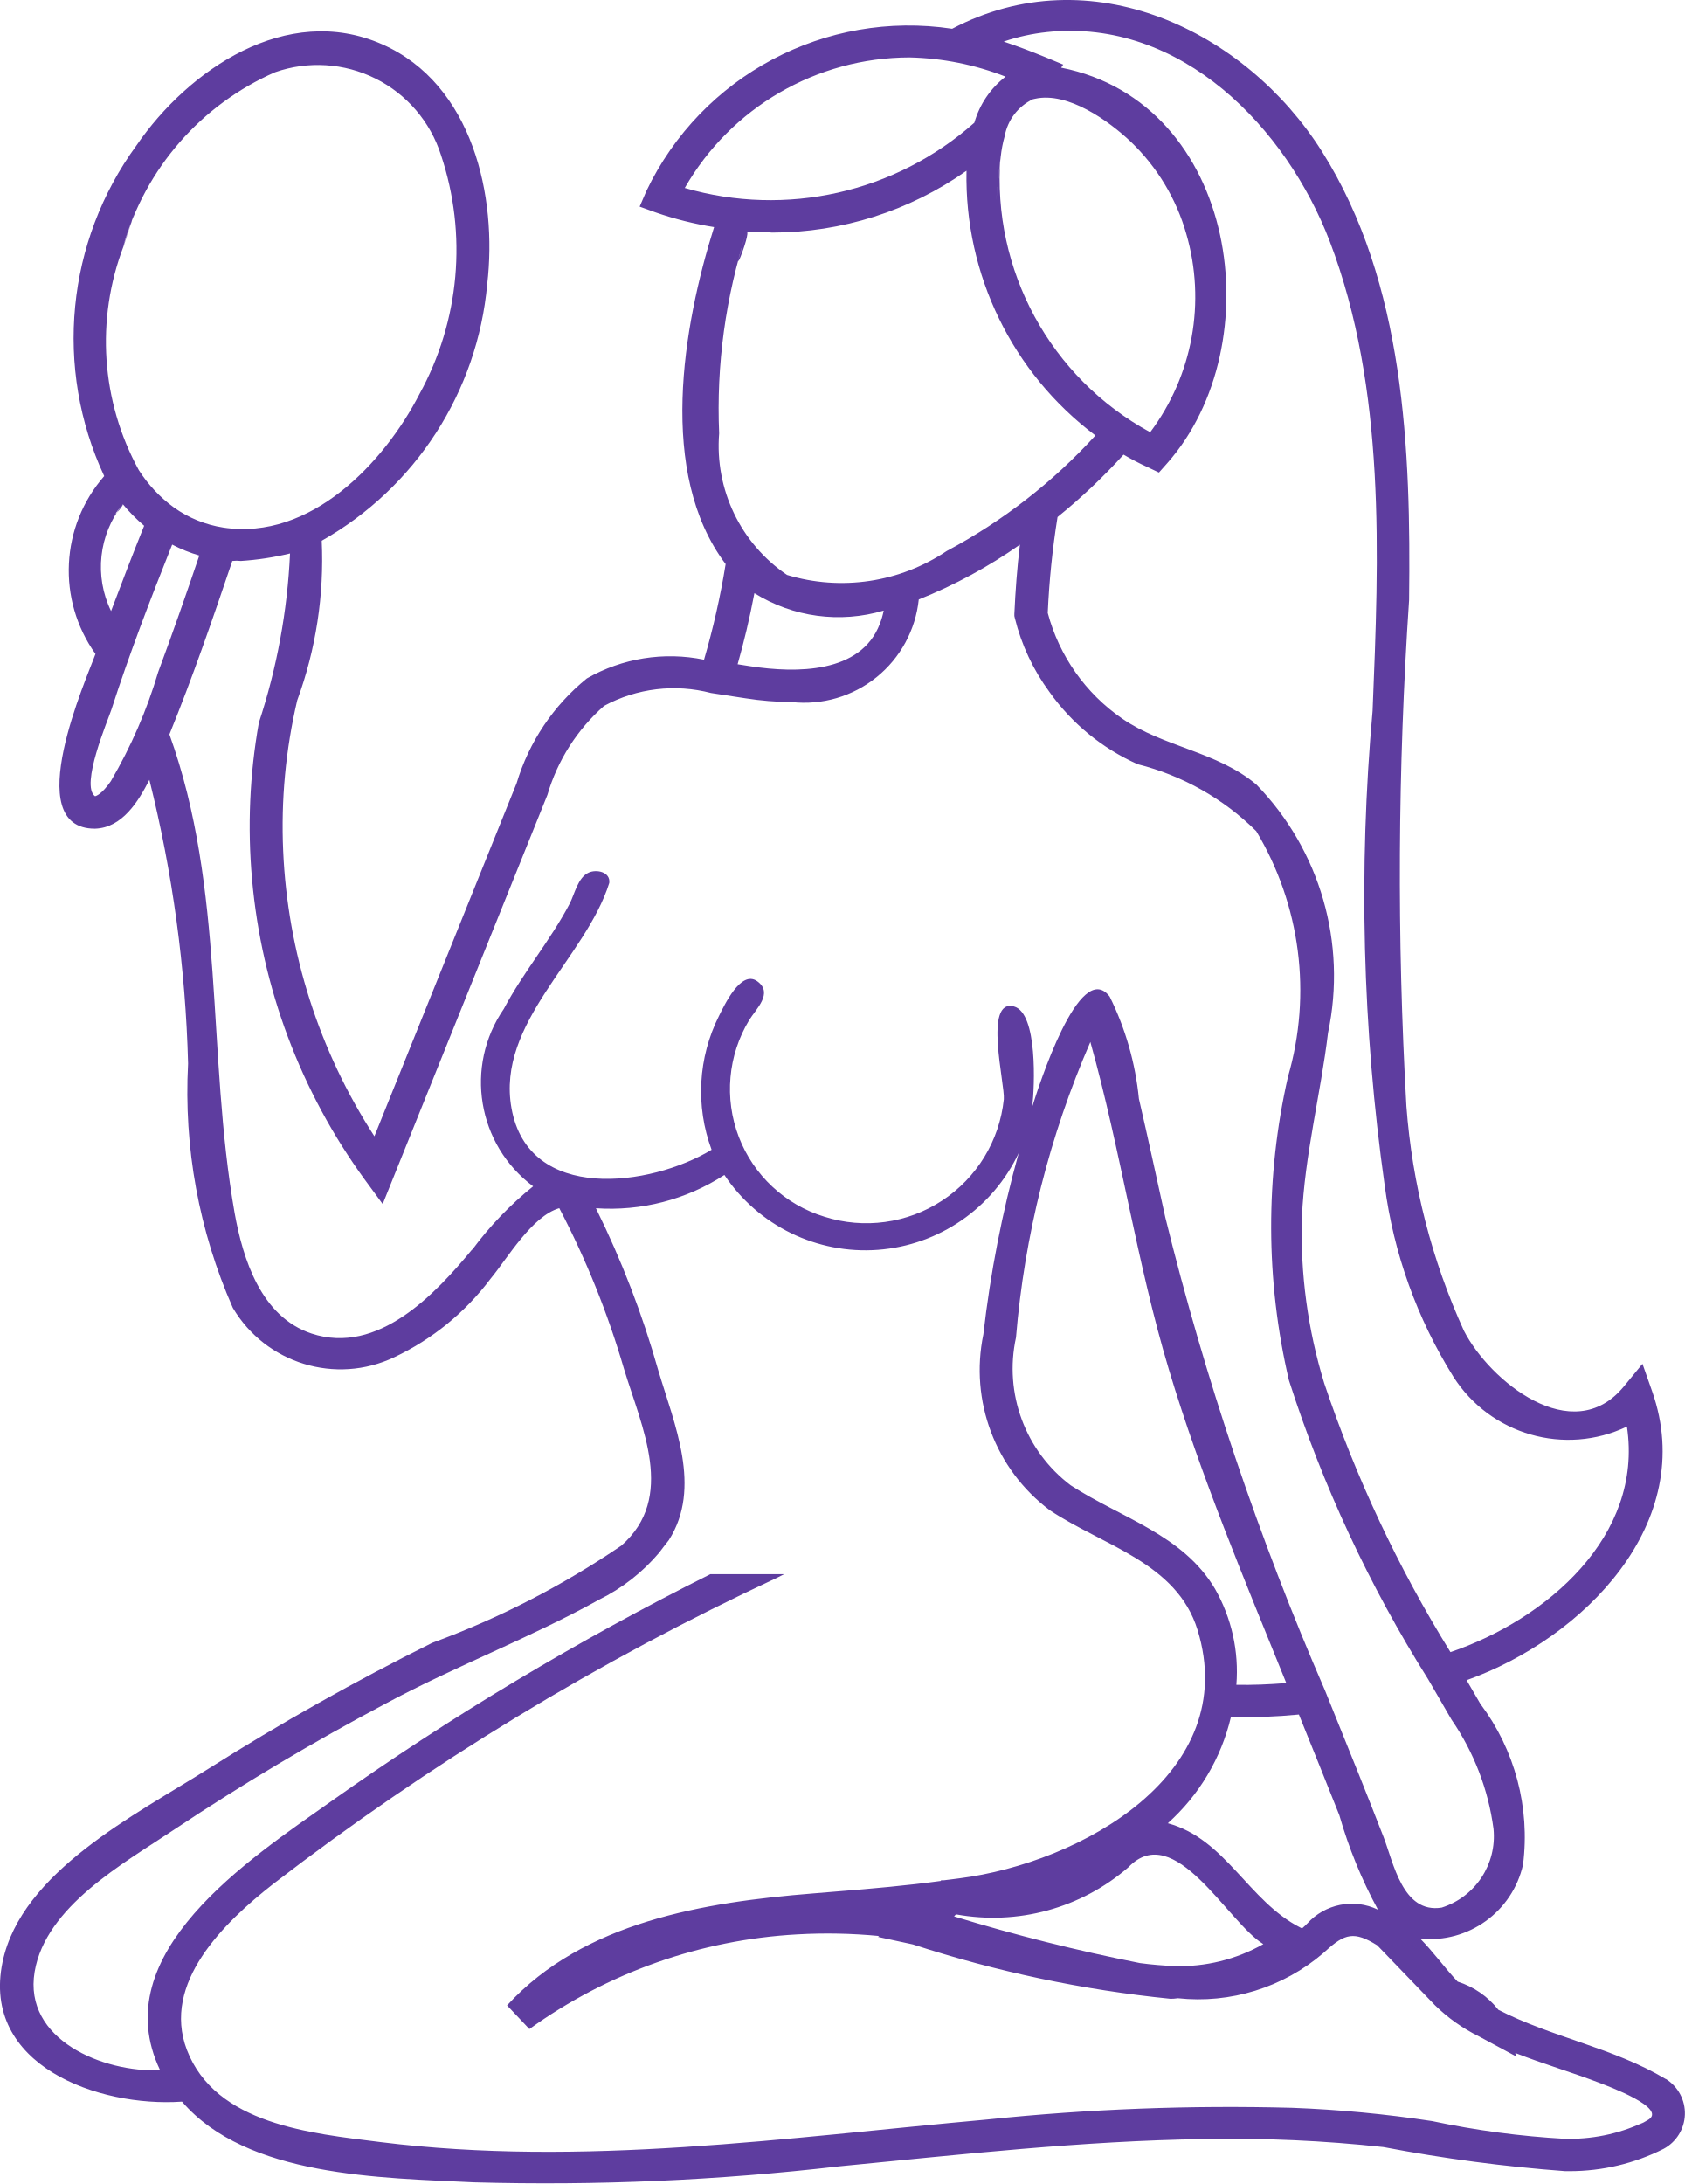
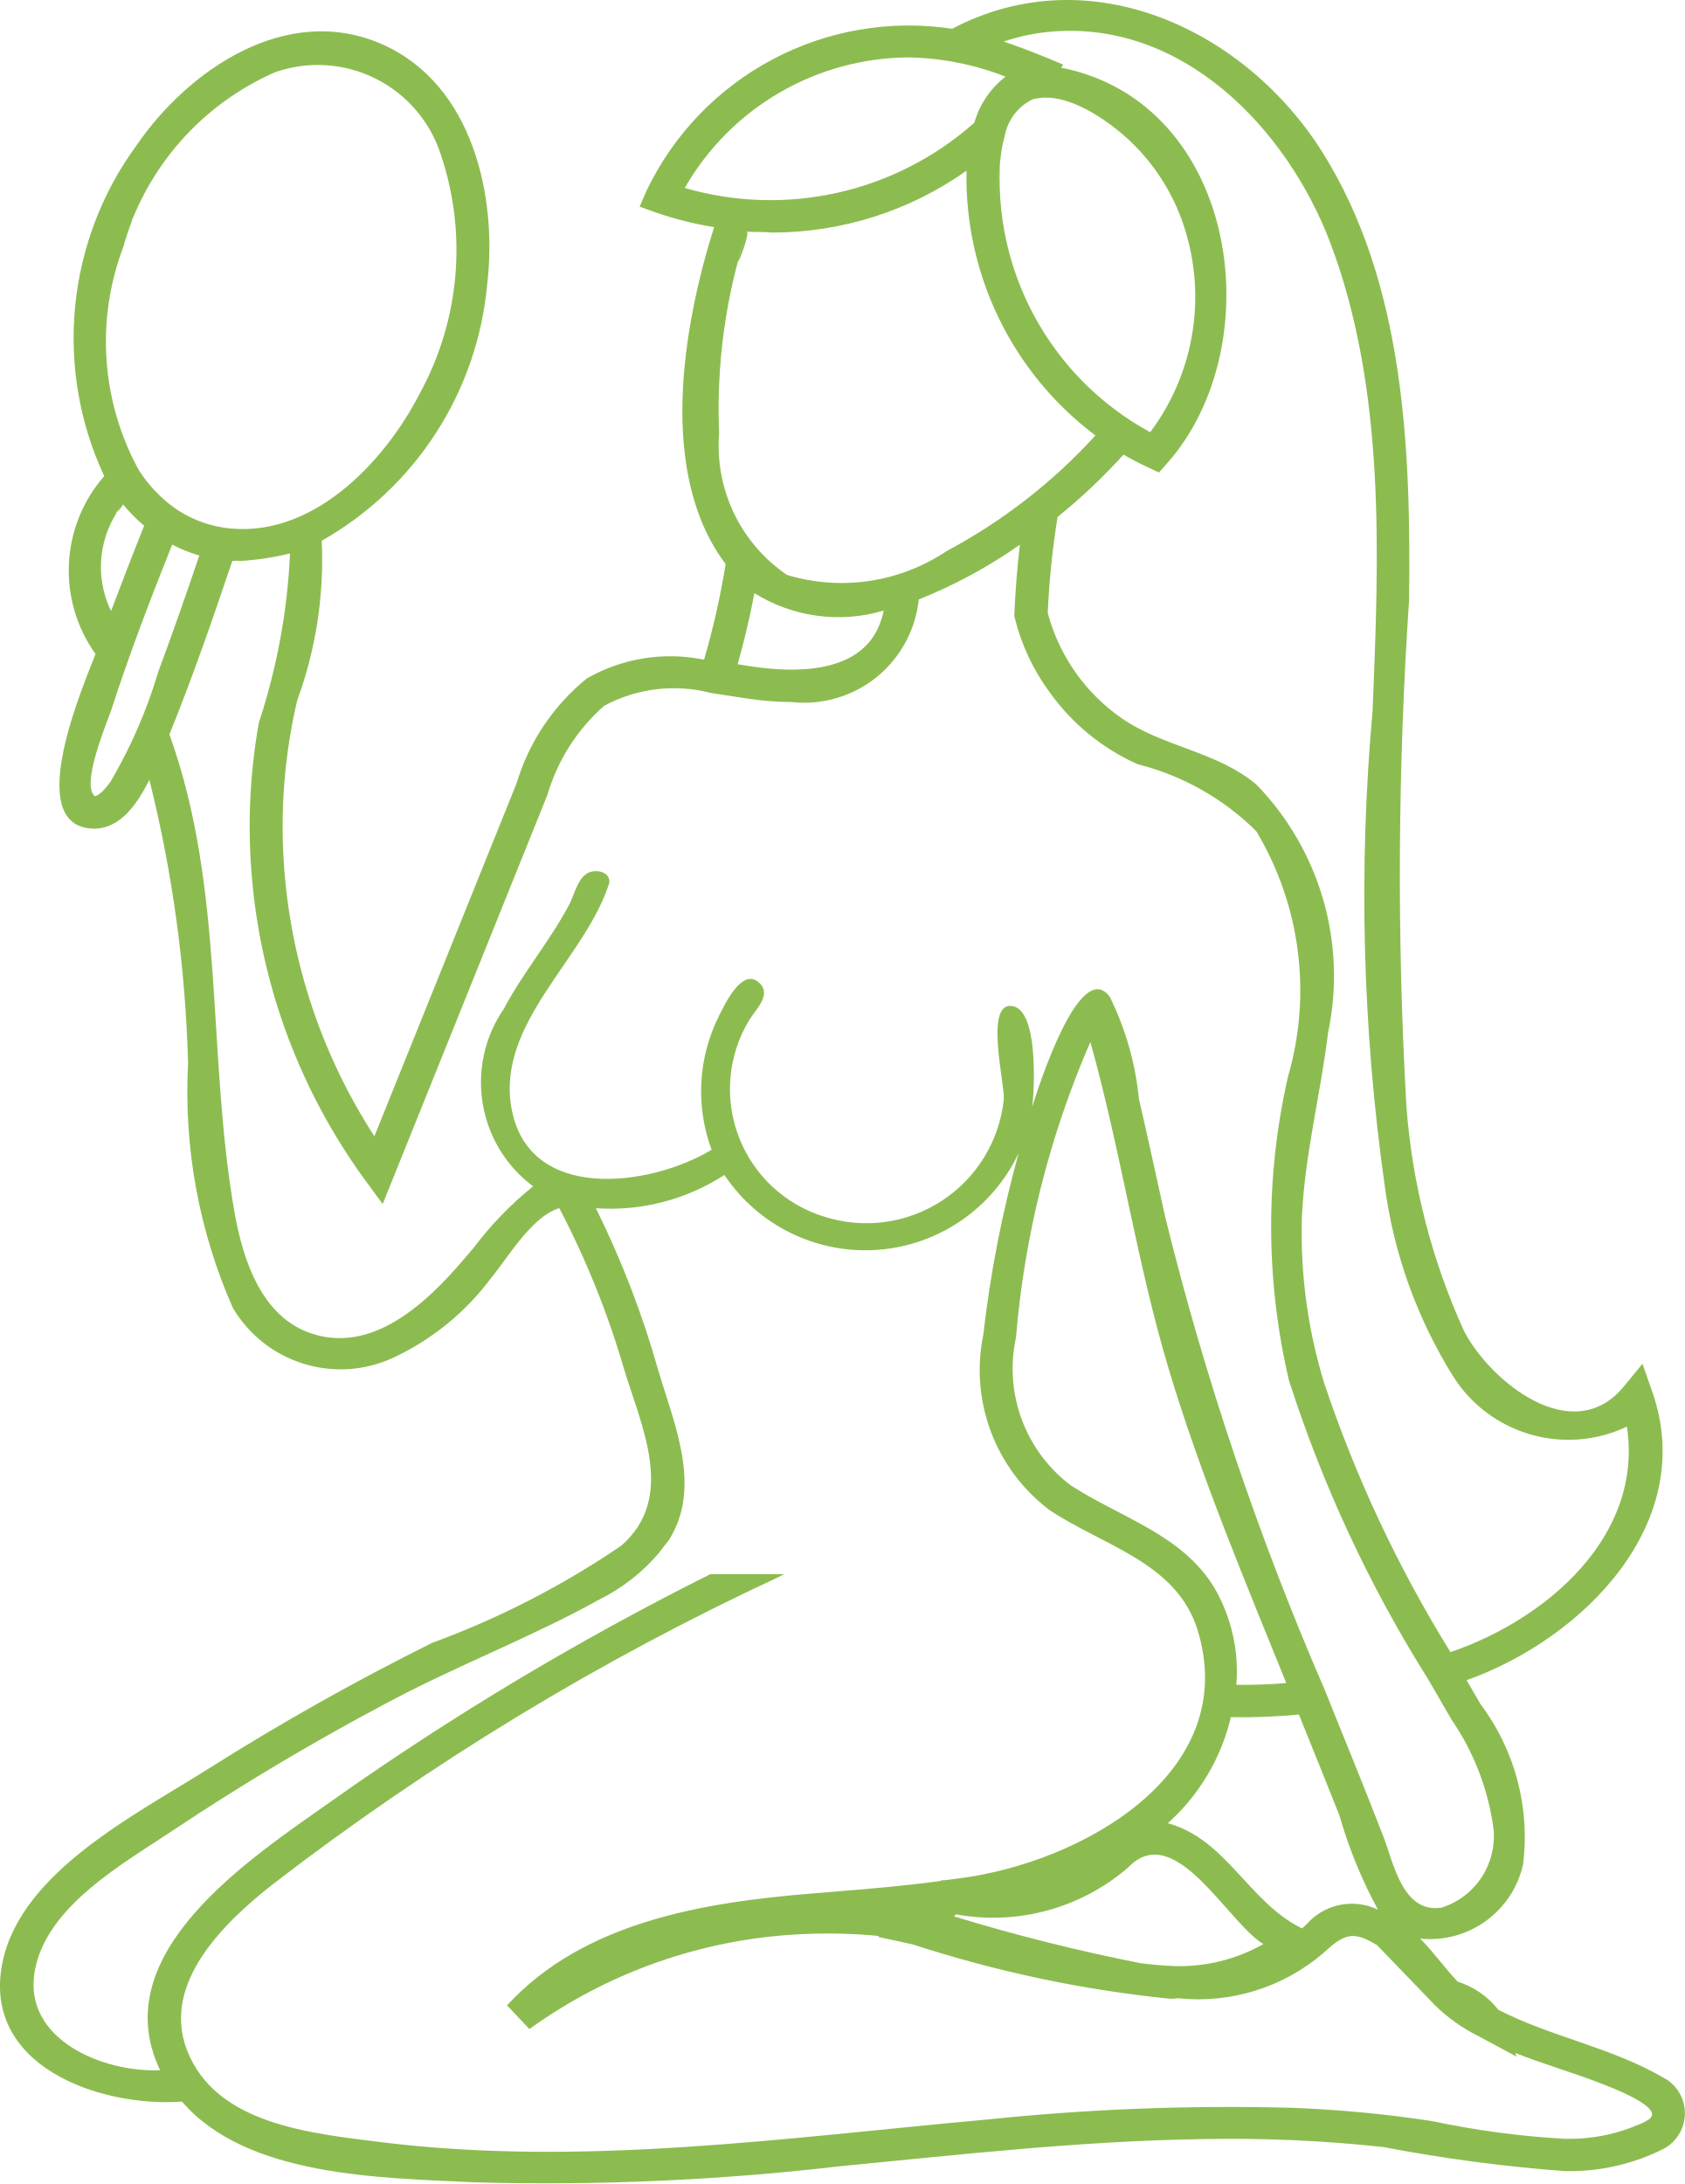
<svg xmlns="http://www.w3.org/2000/svg" width="26.999" height="34.997" viewBox="0 0 26.999 34.997">
-   <path id="h6" d="M26.693,33.317c-.836-.5-1.817-.665-2.68-1.108a1.342,1.342,0,0,0-.653-.452c-.21-.223-.386-.472-.6-.689a1.53,1.53,0,0,0,1.648-1.186,3.546,3.546,0,0,0-.684-2.576l-.22-.379c1.873-.667,3.712-2.526,2.974-4.626l-.156-.444-.3.365c-.825,1-2.154-.1-2.56-.892a10.581,10.581,0,0,1-.923-3.6,65.548,65.548,0,0,1,.043-8.112c.029-2.4-.067-5.078-1.394-7.184C19.956.481,17.469-.7,15.259.464a4.66,4.66,0,0,0-4.9,2.6l-.108.25.26.094a5.49,5.49,0,0,0,.933.234c-.5,1.589-.91,3.946.185,5.4a12.627,12.627,0,0,1-.346,1.532,2.693,2.693,0,0,0-1.878.3,3.427,3.427,0,0,0-1.126,1.68L6,18.211a9.141,9.141,0,0,1-1.462-4.576,8.839,8.839,0,0,1,.225-2.409,6.545,6.545,0,0,0,.393-2.558A5.269,5.269,0,0,0,7.808,4.557c.165-1.4-.23-3.205-1.685-3.845-1.53-.674-3.108.413-3.935,1.62a5.233,5.233,0,0,0-.518,5.3,2.3,2.3,0,0,0-.14,2.85c-.133.375-1.224,2.8-.01,2.8.44-.011.7-.442.874-.783a21,21,0,0,1,.62,4.547,8.576,8.576,0,0,0,.717,3.914,2.006,2.006,0,0,0,2.587.792,4.137,4.137,0,0,0,1.545-1.26c.27-.326.66-1,1.1-1.129A13.974,13.974,0,0,1,10,21.938c.282.932.838,2.061-.043,2.833l0,0a13.854,13.854,0,0,1-3.03,1.557,40.279,40.279,0,0,0-3.587,2.018h0C2.18,29.08.343,29.994.041,31.443c-.344,1.651,1.528,2.33,2.876,2.237C3.954,34.89,6.11,34.9,7.6,34.973a40.793,40.793,0,0,0,5.857-.257c1.942-.188,3.886-.408,5.84-.436a22.593,22.593,0,0,1,2.873.128,25.675,25.675,0,0,0,2.915.386h.069a3.351,3.351,0,0,0,1.506-.357.647.647,0,0,0,.037-1.12ZM18.269,31.46a30.384,30.384,0,0,1-2.979-.748l.03-.033a3.31,3.31,0,0,0,2.763-.754c.74-.771,1.586.878,2.163,1.231a2.728,2.728,0,0,1-1.427.352c-.176-.008-.357-.022-.55-.048Zm2.678-.632a.633.633,0,0,1-.059.057l-.021.019-.029-.014c-.832-.422-1.193-1.419-2.123-1.671a3.3,3.3,0,0,0,1.011-1.7,9.449,9.449,0,0,0,1.09-.042q.327.806.648,1.613a7.486,7.486,0,0,0,.619,1.514.965.965,0,0,0-1.136.225Zm-1.476-5.366c-.513-.867-1.506-1.135-2.312-1.658a2.343,2.343,0,0,1-.877-2.368A14.977,14.977,0,0,1,17.474,16.7c.487,1.734.74,3.525,1.259,5.251.513,1.707,1.212,3.369,1.881,5.022-.283.022-.544.033-.8.028A2.675,2.675,0,0,0,19.471,25.462ZM16.779.517C18.937.29,20.62,2.064,21.312,3.875c.9,2.365.786,5.038.685,7.517A33.153,33.153,0,0,0,22.191,19a7.686,7.686,0,0,0,1.1,3.063,2.185,2.185,0,0,0,2.782.8c.265,1.754-1.286,3.089-2.828,3.614a20.613,20.613,0,0,1-2.023-4.308,8.215,8.215,0,0,1-.358-2.655c.043-1,.3-1.972.419-2.961a4.4,4.4,0,0,0-1.148-3.978c-.63-.531-1.49-.6-2.155-1.06a2.991,2.991,0,0,1-1.189-1.69,13.451,13.451,0,0,1,.157-1.537,9.469,9.469,0,0,0,1.058-1,4.148,4.148,0,0,0,.384.2l.183.087.133-.15c1.676-1.893,1.143-5.772-1.7-6.338l.033-.049L16.75.918c-.219-.089-.44-.174-.665-.249a3.212,3.212,0,0,1,.694-.152C18.1.377,16.548.541,16.779.517Zm-.742,2a2.012,2.012,0,0,1,.064-.333h0a.817.817,0,0,1,.452-.591l.032-.007c.529-.119,1.188.357,1.538.689a3.289,3.289,0,0,1,.888,1.474,3.616,3.616,0,0,1-.578,3.18,4.62,4.62,0,0,1-2.4-4.411C16.048,2.408,15.871,4.117,16.037,2.516ZM14.573.923a4.5,4.5,0,0,1,1.542.308,1.426,1.426,0,0,0-.5.738,4.923,4.923,0,0,1-4.641,1.046A4.162,4.162,0,0,1,14.573.923ZM11.967,3.715c.136.01.271,0,.407.015a5.4,5.4,0,0,0,3.115-.991,5.176,5.176,0,0,0,2.066,4.242,8.852,8.852,0,0,1-2.382,1.851,3.025,3.025,0,0,1-2.56.384,2.5,2.5,0,0,1-1.088-2.268,9.169,9.169,0,0,1,.442-3.233C12.049,3.721,11.624,4.775,11.967,3.715ZM14.1,10c-.306.8-1.344.79-2.068.68l-.211-.033c.1-.35.191-.727.269-1.139a2.546,2.546,0,0,0,2.072.279A1.234,1.234,0,0,1,14.1,10ZM1.974,3.952A4.342,4.342,0,0,1,4.409,1.16,2.072,2.072,0,0,1,7.067,2.487a4.791,4.791,0,0,1-.345,3.831c-.566,1.1-1.745,2.351-3.143,2.139h0a1.855,1.855,0,0,1-.792-.322h0a2.207,2.207,0,0,1-.563-.6l0,0a4.28,4.28,0,0,1-.245-3.583C2.538,2.257,1.538,5.26,1.974,3.952Zm-.006,4.13a2.8,2.8,0,0,0,.342.346q-.273.681-.53,1.367a1.617,1.617,0,0,1,.188-1.713C1.989,8.108,1.7,8.411,1.968,8.082Zm-.191,4.437c-.146.214-.239.24-.254.243-.241-.17.208-1.222.262-1.387.288-.893.626-1.773.974-2.645a2.412,2.412,0,0,0,.435.175c-.211.624-.429,1.248-.659,1.867a7.883,7.883,0,0,1-.758,1.747C1.631,12.733,1.842,12.426,1.777,12.519Zm5.79,7.505c-.588.711-1.508,1.7-2.574,1.348-.81-.268-1.1-1.193-1.233-1.931-.45-2.558-.147-5.179-1.045-7.67.372-.914.693-1.847,1.008-2.779a.58.58,0,0,1,.138,0,4.632,4.632,0,0,0,.787-.12,10.139,10.139,0,0,1-.5,2.713,9.474,9.474,0,0,0-.109,2.505,9.621,9.621,0,0,0,1.81,4.82l.284.387L8.773,12.74a3.034,3.034,0,0,1,.908-1.426,2.354,2.354,0,0,1,1.715-.206l.549.084a5.009,5.009,0,0,0,.743.061,1.846,1.846,0,0,0,2.036-1.644,7.935,7.935,0,0,0,1.621-.878c-.045.368-.072.739-.089,1.109v.034l.008.035a3.339,3.339,0,0,0,.555,1.183h0a3.463,3.463,0,0,0,1.413,1.157,4.133,4.133,0,0,1,1.9,1.072,4.959,4.959,0,0,1,.509,3.936,10.805,10.805,0,0,0,.015,4.863,21.06,21.06,0,0,0,2.232,4.793l.374.646a4.019,4.019,0,0,1,.673,1.75,1.2,1.2,0,0,1-.831,1.262c-.627.1-.773-.725-.932-1.133-.263-.678-.536-1.353-.809-2.027h0l-.127-.315a47.81,47.81,0,0,1-2.561-7.586c-.14-.632-.276-1.267-.423-1.9a4.731,4.731,0,0,0-.469-1.638c-.482-.628-1.147,1.467-1.24,1.765.038-.32.09-1.5-.293-1.606-.493-.133-.142,1.248-.163,1.488A2.215,2.215,0,0,1,13.212,19.5a2.138,2.138,0,0,1-1.206-3.15c.108-.178.393-.433.13-.623s-.53.39-.614.556a2.691,2.691,0,0,0-.118,2.144c-.981.592-2.934.856-3.207-.666-.246-1.37,1.188-2.4,1.567-3.609.022-.175-.2-.224-.328-.167-.176.078-.226.343-.307.5-.308.588-.746,1.1-1.055,1.685a2.077,2.077,0,0,0,.47,2.843,5.524,5.524,0,0,0-.977,1.017ZM26.4,33.983a2.794,2.794,0,0,1-1.259.293h-.061a14.047,14.047,0,0,1-2.129-.284,19.835,19.835,0,0,0-2.243-.213,37.506,37.506,0,0,0-4.891.188c-3.225.291-6.484.765-9.722.361-1.112-.14-2.64-.281-3.1-1.477-.409-1.074.6-2.044,1.377-2.654a42.994,42.994,0,0,1,8.088-4.915h0c.032-.015.062-.032.093-.047l.01-.007H11.384a46.586,46.586,0,0,0-6.09,3.649c-1.287.911-3.623,2.428-2.728,4.3C1.654,33.215.373,32.689.555,31.6c.177-1.05,1.423-1.735,2.236-2.279A39.467,39.467,0,0,1,6.184,27.3C7.3,26.7,8.5,26.248,9.6,25.637h0a3,3,0,0,0,.965-.755l0,0h0c.045-.06.092-.122.154-.2.536-.842.087-1.856-.169-2.718a15.133,15.133,0,0,0-1-2.6,3.357,3.357,0,0,0,2.059-.533,2.717,2.717,0,0,0,4.717-.353,18.77,18.77,0,0,0-.567,2.908h0A2.809,2.809,0,0,0,16.819,24.2c.857.574,2.039.839,2.373,1.922.708,2.3-1.869,3.731-3.818,3.98l-.124.016c-.04.006-.082.009-.123.015l-.044,0-.009.011c-.542.074-1.1.123-1.636.166l-.412.034c-1.744.141-3.671.453-4.9,1.794l.358.379A8.106,8.106,0,0,1,12.776,31h0a8.551,8.551,0,0,1,1.313.026l-.019.014.56.121a19.629,19.629,0,0,0,4.128.871.772.772,0,0,0,.118-.009,3.077,3.077,0,0,0,2.331-.723l.04-.036c.306-.279.457-.318.825-.088l.925.96a2.732,2.732,0,0,0,.707.5l.6.323-.021-.059c.444.175.9.307,1.349.479.109.043,1.124.411.769.6S26.466,33.948,26.4,33.983Z" transform="translate(0 -0.003)" fill="#5e3d9f" fill-rule="evenodd" />
+   <path id="h6" d="M26.693,33.317c-.836-.5-1.817-.665-2.68-1.108a1.342,1.342,0,0,0-.653-.452c-.21-.223-.386-.472-.6-.689a1.53,1.53,0,0,0,1.648-1.186,3.546,3.546,0,0,0-.684-2.576l-.22-.379c1.873-.667,3.712-2.526,2.974-4.626l-.156-.444-.3.365c-.825,1-2.154-.1-2.56-.892a10.581,10.581,0,0,1-.923-3.6,65.548,65.548,0,0,1,.043-8.112c.029-2.4-.067-5.078-1.394-7.184C19.956.481,17.469-.7,15.259.464a4.66,4.66,0,0,0-4.9,2.6l-.108.25.26.094a5.49,5.49,0,0,0,.933.234c-.5,1.589-.91,3.946.185,5.4a12.627,12.627,0,0,1-.346,1.532,2.693,2.693,0,0,0-1.878.3,3.427,3.427,0,0,0-1.126,1.68L6,18.211a9.141,9.141,0,0,1-1.462-4.576,8.839,8.839,0,0,1,.225-2.409,6.545,6.545,0,0,0,.393-2.558A5.269,5.269,0,0,0,7.808,4.557c.165-1.4-.23-3.205-1.685-3.845-1.53-.674-3.108.413-3.935,1.62a5.233,5.233,0,0,0-.518,5.3,2.3,2.3,0,0,0-.14,2.85c-.133.375-1.224,2.8-.01,2.8.44-.011.7-.442.874-.783a21,21,0,0,1,.62,4.547,8.576,8.576,0,0,0,.717,3.914,2.006,2.006,0,0,0,2.587.792,4.137,4.137,0,0,0,1.545-1.26c.27-.326.66-1,1.1-1.129A13.974,13.974,0,0,1,10,21.938c.282.932.838,2.061-.043,2.833l0,0a13.854,13.854,0,0,1-3.03,1.557,40.279,40.279,0,0,0-3.587,2.018h0C2.18,29.08.343,29.994.041,31.443c-.344,1.651,1.528,2.33,2.876,2.237C3.954,34.89,6.11,34.9,7.6,34.973a40.793,40.793,0,0,0,5.857-.257c1.942-.188,3.886-.408,5.84-.436a22.593,22.593,0,0,1,2.873.128,25.675,25.675,0,0,0,2.915.386h.069a3.351,3.351,0,0,0,1.506-.357.647.647,0,0,0,.037-1.12ZM18.269,31.46a30.384,30.384,0,0,1-2.979-.748l.03-.033a3.31,3.31,0,0,0,2.763-.754c.74-.771,1.586.878,2.163,1.231a2.728,2.728,0,0,1-1.427.352c-.176-.008-.357-.022-.55-.048Zm2.678-.632a.633.633,0,0,1-.059.057l-.021.019-.029-.014c-.832-.422-1.193-1.419-2.123-1.671a3.3,3.3,0,0,0,1.011-1.7,9.449,9.449,0,0,0,1.09-.042q.327.806.648,1.613a7.486,7.486,0,0,0,.619,1.514.965.965,0,0,0-1.136.225Zm-1.476-5.366c-.513-.867-1.506-1.135-2.312-1.658a2.343,2.343,0,0,1-.877-2.368A14.977,14.977,0,0,1,17.474,16.7c.487,1.734.74,3.525,1.259,5.251.513,1.707,1.212,3.369,1.881,5.022-.283.022-.544.033-.8.028A2.675,2.675,0,0,0,19.471,25.462ZM16.779.517C18.937.29,20.62,2.064,21.312,3.875c.9,2.365.786,5.038.685,7.517A33.153,33.153,0,0,0,22.191,19a7.686,7.686,0,0,0,1.1,3.063,2.185,2.185,0,0,0,2.782.8c.265,1.754-1.286,3.089-2.828,3.614a20.613,20.613,0,0,1-2.023-4.308,8.215,8.215,0,0,1-.358-2.655c.043-1,.3-1.972.419-2.961a4.4,4.4,0,0,0-1.148-3.978c-.63-.531-1.49-.6-2.155-1.06a2.991,2.991,0,0,1-1.189-1.69,13.451,13.451,0,0,1,.157-1.537,9.469,9.469,0,0,0,1.058-1,4.148,4.148,0,0,0,.384.2l.183.087.133-.15c1.676-1.893,1.143-5.772-1.7-6.338l.033-.049L16.75.918c-.219-.089-.44-.174-.665-.249a3.212,3.212,0,0,1,.694-.152C18.1.377,16.548.541,16.779.517Zm-.742,2a2.012,2.012,0,0,1,.064-.333h0a.817.817,0,0,1,.452-.591l.032-.007c.529-.119,1.188.357,1.538.689a3.289,3.289,0,0,1,.888,1.474,3.616,3.616,0,0,1-.578,3.18,4.62,4.62,0,0,1-2.4-4.411C16.048,2.408,15.871,4.117,16.037,2.516ZM14.573.923a4.5,4.5,0,0,1,1.542.308,1.426,1.426,0,0,0-.5.738,4.923,4.923,0,0,1-4.641,1.046A4.162,4.162,0,0,1,14.573.923ZM11.967,3.715c.136.01.271,0,.407.015a5.4,5.4,0,0,0,3.115-.991,5.176,5.176,0,0,0,2.066,4.242,8.852,8.852,0,0,1-2.382,1.851,3.025,3.025,0,0,1-2.56.384,2.5,2.5,0,0,1-1.088-2.268,9.169,9.169,0,0,1,.442-3.233C12.049,3.721,11.624,4.775,11.967,3.715ZM14.1,10c-.306.8-1.344.79-2.068.68l-.211-.033c.1-.35.191-.727.269-1.139a2.546,2.546,0,0,0,2.072.279A1.234,1.234,0,0,1,14.1,10ZM1.974,3.952A4.342,4.342,0,0,1,4.409,1.16,2.072,2.072,0,0,1,7.067,2.487a4.791,4.791,0,0,1-.345,3.831c-.566,1.1-1.745,2.351-3.143,2.139h0a1.855,1.855,0,0,1-.792-.322h0a2.207,2.207,0,0,1-.563-.6l0,0a4.28,4.28,0,0,1-.245-3.583C2.538,2.257,1.538,5.26,1.974,3.952Zm-.006,4.13a2.8,2.8,0,0,0,.342.346q-.273.681-.53,1.367a1.617,1.617,0,0,1,.188-1.713C1.989,8.108,1.7,8.411,1.968,8.082Zm-.191,4.437c-.146.214-.239.24-.254.243-.241-.17.208-1.222.262-1.387.288-.893.626-1.773.974-2.645a2.412,2.412,0,0,0,.435.175c-.211.624-.429,1.248-.659,1.867a7.883,7.883,0,0,1-.758,1.747C1.631,12.733,1.842,12.426,1.777,12.519Zm5.79,7.505c-.588.711-1.508,1.7-2.574,1.348-.81-.268-1.1-1.193-1.233-1.931-.45-2.558-.147-5.179-1.045-7.67.372-.914.693-1.847,1.008-2.779a.58.58,0,0,1,.138,0,4.632,4.632,0,0,0,.787-.12,10.139,10.139,0,0,1-.5,2.713,9.474,9.474,0,0,0-.109,2.505,9.621,9.621,0,0,0,1.81,4.82l.284.387L8.773,12.74a3.034,3.034,0,0,1,.908-1.426,2.354,2.354,0,0,1,1.715-.206l.549.084a5.009,5.009,0,0,0,.743.061,1.846,1.846,0,0,0,2.036-1.644,7.935,7.935,0,0,0,1.621-.878c-.045.368-.072.739-.089,1.109v.034l.008.035a3.339,3.339,0,0,0,.555,1.183h0a3.463,3.463,0,0,0,1.413,1.157,4.133,4.133,0,0,1,1.9,1.072,4.959,4.959,0,0,1,.509,3.936,10.805,10.805,0,0,0,.015,4.863,21.06,21.06,0,0,0,2.232,4.793l.374.646a4.019,4.019,0,0,1,.673,1.75,1.2,1.2,0,0,1-.831,1.262c-.627.1-.773-.725-.932-1.133-.263-.678-.536-1.353-.809-2.027h0l-.127-.315a47.81,47.81,0,0,1-2.561-7.586c-.14-.632-.276-1.267-.423-1.9a4.731,4.731,0,0,0-.469-1.638c-.482-.628-1.147,1.467-1.24,1.765.038-.32.09-1.5-.293-1.606-.493-.133-.142,1.248-.163,1.488A2.215,2.215,0,0,1,13.212,19.5a2.138,2.138,0,0,1-1.206-3.15c.108-.178.393-.433.13-.623s-.53.39-.614.556a2.691,2.691,0,0,0-.118,2.144c-.981.592-2.934.856-3.207-.666-.246-1.37,1.188-2.4,1.567-3.609.022-.175-.2-.224-.328-.167-.176.078-.226.343-.307.5-.308.588-.746,1.1-1.055,1.685a2.077,2.077,0,0,0,.47,2.843,5.524,5.524,0,0,0-.977,1.017ZM26.4,33.983a2.794,2.794,0,0,1-1.259.293h-.061a14.047,14.047,0,0,1-2.129-.284,19.835,19.835,0,0,0-2.243-.213,37.506,37.506,0,0,0-4.891.188c-3.225.291-6.484.765-9.722.361-1.112-.14-2.64-.281-3.1-1.477-.409-1.074.6-2.044,1.377-2.654a42.994,42.994,0,0,1,8.088-4.915h0c.032-.015.062-.032.093-.047l.01-.007H11.384a46.586,46.586,0,0,0-6.09,3.649c-1.287.911-3.623,2.428-2.728,4.3C1.654,33.215.373,32.689.555,31.6c.177-1.05,1.423-1.735,2.236-2.279A39.467,39.467,0,0,1,6.184,27.3C7.3,26.7,8.5,26.248,9.6,25.637h0a3,3,0,0,0,.965-.755l0,0h0c.045-.06.092-.122.154-.2.536-.842.087-1.856-.169-2.718a15.133,15.133,0,0,0-1-2.6,3.357,3.357,0,0,0,2.059-.533,2.717,2.717,0,0,0,4.717-.353,18.77,18.77,0,0,0-.567,2.908h0A2.809,2.809,0,0,0,16.819,24.2c.857.574,2.039.839,2.373,1.922.708,2.3-1.869,3.731-3.818,3.98l-.124.016c-.04.006-.082.009-.123.015l-.044,0-.009.011c-.542.074-1.1.123-1.636.166l-.412.034c-1.744.141-3.671.453-4.9,1.794l.358.379A8.106,8.106,0,0,1,12.776,31h0a8.551,8.551,0,0,1,1.313.026l-.019.014.56.121a19.629,19.629,0,0,0,4.128.871.772.772,0,0,0,.118-.009,3.077,3.077,0,0,0,2.331-.723l.04-.036c.306-.279.457-.318.825-.088l.925.96a2.732,2.732,0,0,0,.707.5l.6.323-.021-.059c.444.175.9.307,1.349.479.109.043,1.124.411.769.6S26.466,33.948,26.4,33.983Z" transform="translate(0 -0.003)" fill="#8cbc50" fill-rule="evenodd" />
</svg>
